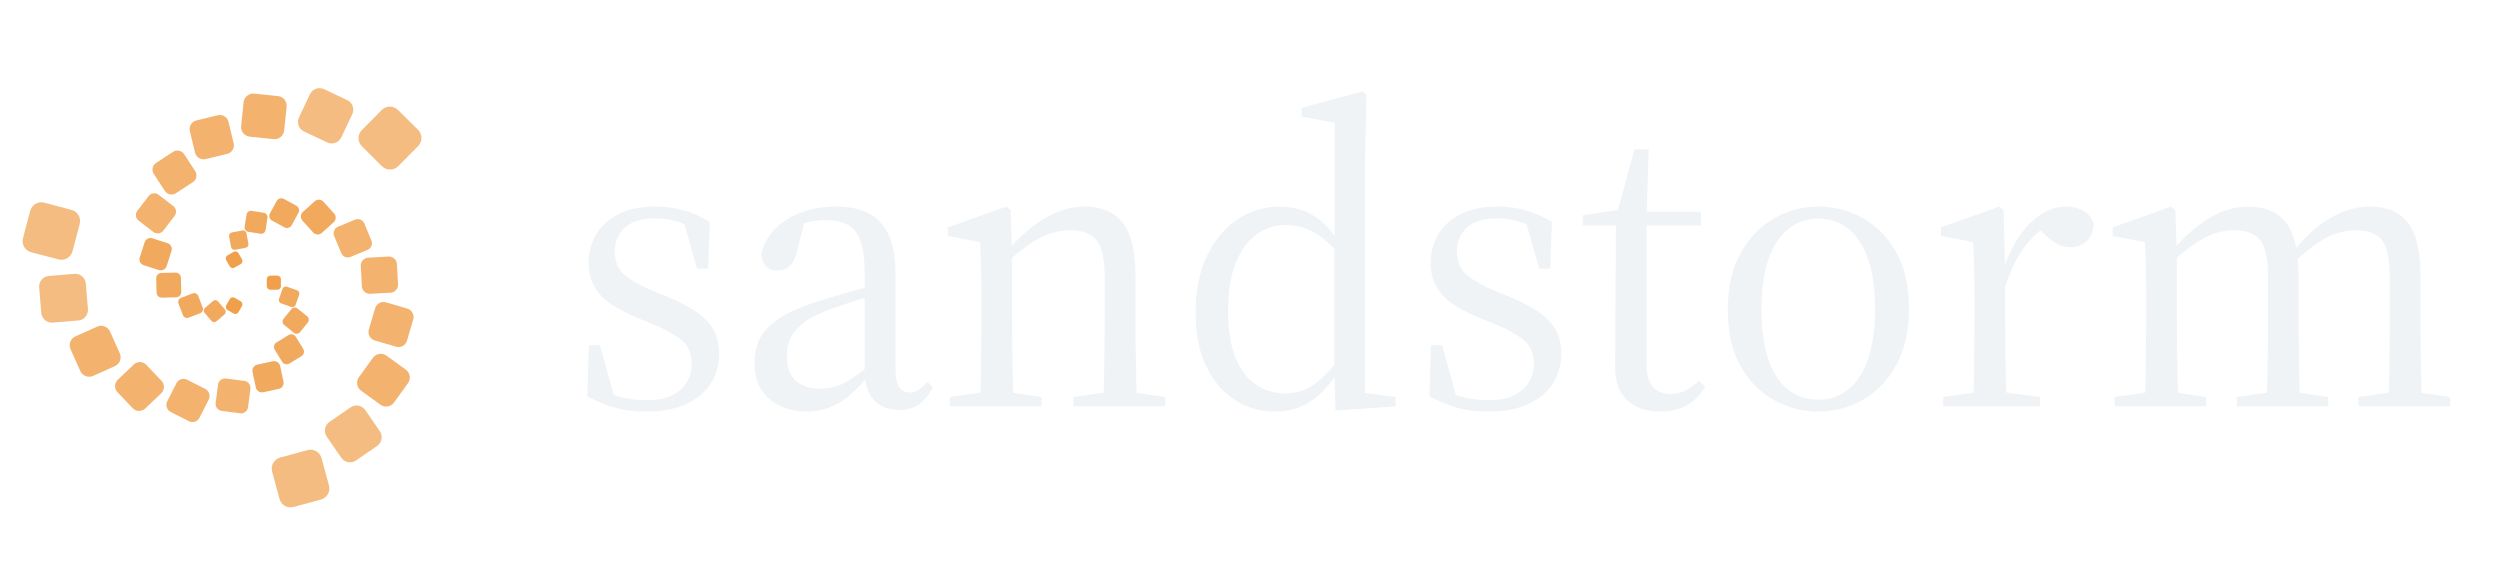
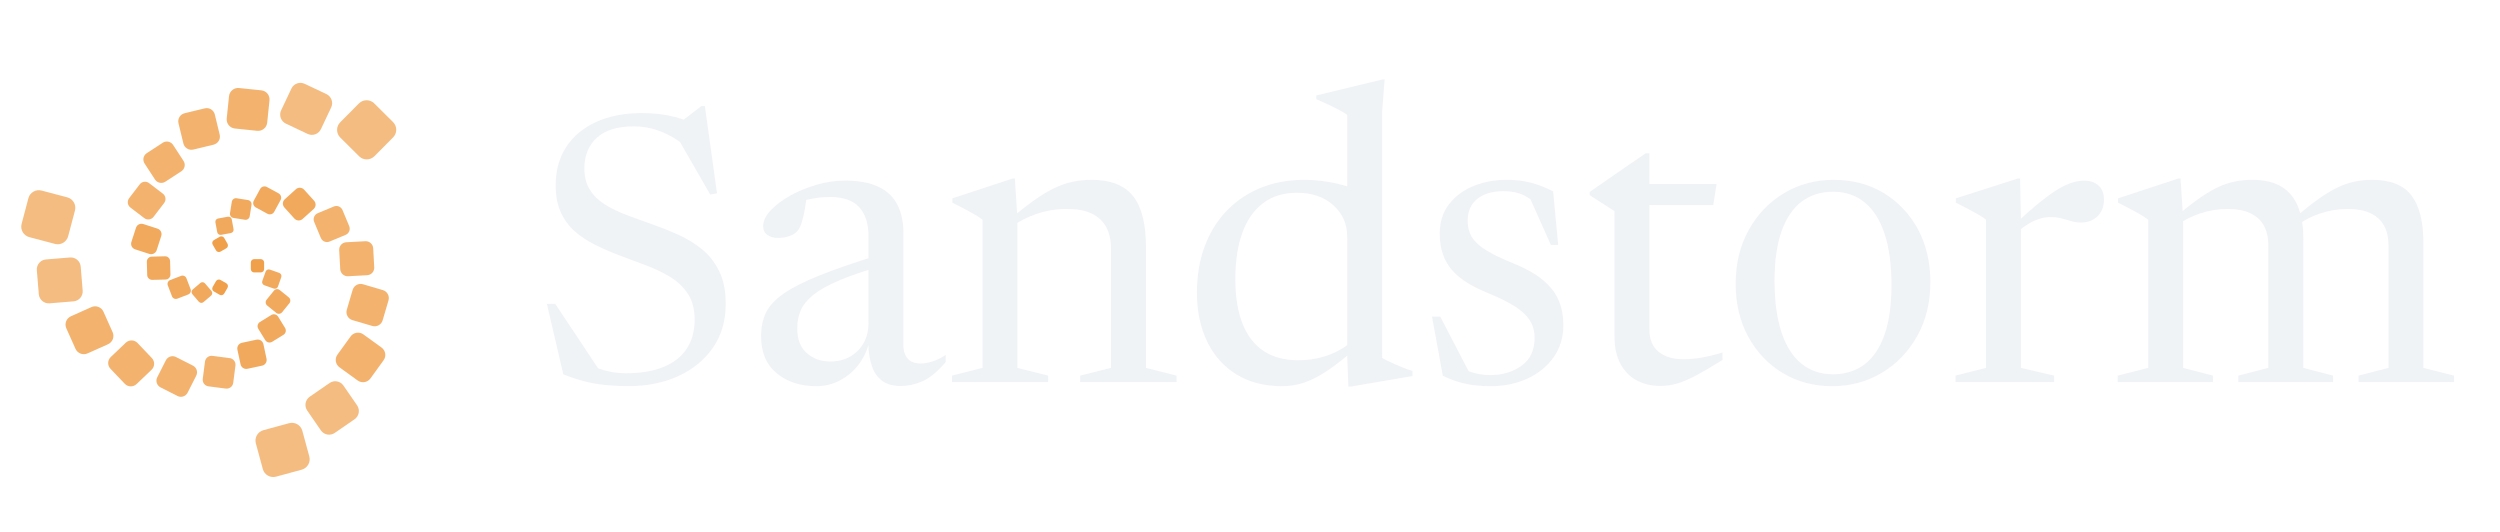
- <svg xmlns="http://www.w3.org/2000/svg" viewBox="0 0 283 64" width="283" height="64" role="img" aria-label="sandstorm">
+ <svg xmlns="http://www.w3.org/2000/svg" viewBox="0 0 301 64" width="301" height="64" role="img" aria-label="Sandstorm">
  <g transform="translate(2, 6)" fill="#f0a04b">
    <rect x="28.2" y="25.2" width="1.6" height="1.6" rx="0.4" transform="rotate(0.0 29.00 26.00)" opacity="1.0" />
    <rect x="29.7" y="26.6" width="2.0" height="2.0" rx="0.4" transform="rotate(19.5 30.71 27.67)" opacity="0.9" />
    <rect x="30.2" y="29.1" width="2.4" height="2.4" rx="0.5" transform="rotate(39.0 31.44 30.40)" opacity="0.9" />
    <rect x="29.2" y="32.2" width="2.8" height="2.8" rx="0.6" transform="rotate(58.4 30.71 33.67)" opacity="0.9" />
    <rect x="26.6" y="35.1" width="3.2" height="3.2" rx="0.7" transform="rotate(77.9 28.30 36.76)" opacity="0.9" />
    <rect x="22.4" y="37.0" width="3.7" height="3.7" rx="0.8" transform="rotate(97.4 24.33 38.89)" opacity="0.8" />
    <rect x="17.1" y="37.3" width="4.1" height="4.1" rx="0.9" transform="rotate(116.9 19.22 39.38)" opacity="0.8" />
    <rect x="11.4" y="35.4" width="4.5" height="4.5" rx="1.0" transform="rotate(136.4 13.70 37.73)" opacity="0.8" />
    <rect x="6.1" y="31.3" width="4.9" height="4.9" rx="1.1" transform="rotate(155.9 8.66 33.78)" opacity="0.8" />
    <rect x="2.3" y="25.0" width="5.3" height="5.3" rx="1.2" transform="rotate(175.3 5.07 27.71)" opacity="0.7" />
    <rect x="0.8" y="17.2" width="5.8" height="5.8" rx="1.3" transform="rotate(194.8 3.76 20.12)" opacity="0.7" />
    <rect x="23.7" y="27.8" width="1.6" height="1.6" rx="0.4" transform="rotate(120.0 24.50 28.60)" opacity="1.0" />
    <rect x="21.1" y="28.2" width="2.0" height="2.0" rx="0.4" transform="rotate(139.5 22.20 29.25)" opacity="0.9" />
    <rect x="18.2" y="27.2" width="2.4" height="2.4" rx="0.5" transform="rotate(159.0 19.47 28.51)" opacity="0.9" />
    <rect x="15.5" y="24.8" width="2.8" height="2.8" rx="0.6" transform="rotate(178.5 17.00 26.24)" opacity="0.9" />
    <rect x="13.8" y="20.9" width="3.2" height="3.2" rx="0.7" transform="rotate(197.9 15.53 22.62)" opacity="0.9" />
    <rect x="13.8" y="16.2" width="3.7" height="3.7" rx="0.8" transform="rotate(217.4 15.67 18.10)" opacity="0.8" />
    <rect x="15.7" y="11.3" width="4.1" height="4.1" rx="0.9" transform="rotate(236.9 17.80 13.44)" opacity="0.8" />
    <rect x="19.7" y="7.2" width="4.5" height="4.5" rx="1.0" transform="rotate(256.4 21.99 9.48)" opacity="0.8" />
    <rect x="25.4" y="4.6" width="4.9" height="4.9" rx="1.1" transform="rotate(275.9 27.93 7.10)" opacity="0.8" />
    <rect x="32.2" y="4.3" width="5.3" height="5.3" rx="1.2" transform="rotate(295.3 34.98 7.02)" opacity="0.7" />
    <rect x="39.3" y="6.7" width="5.8" height="5.8" rx="1.3" transform="rotate(314.8 42.21 9.68)" opacity="0.7" />
    <rect x="23.7" y="22.6" width="1.6" height="1.6" rx="0.4" transform="rotate(240.0 24.50 23.40)" opacity="1.0" />
    <rect x="24.0" y="20.0" width="2.0" height="2.0" rx="0.4" transform="rotate(259.5 25.09 21.08)" opacity="0.9" />
    <rect x="25.8" y="17.8" width="2.4" height="2.4" rx="0.5" transform="rotate(279.0 27.09 19.09)" opacity="0.9" />
    <rect x="28.8" y="16.6" width="2.8" height="2.8" rx="0.6" transform="rotate(298.5 30.29 18.09)" opacity="0.9" />
    <rect x="32.5" y="16.9" width="3.2" height="3.2" rx="0.7" transform="rotate(317.9 34.16 18.63)" opacity="0.9" />
    <rect x="36.1" y="19.1" width="3.7" height="3.7" rx="0.8" transform="rotate(337.4 38.00 21.00)" opacity="0.8" />
    <rect x="38.9" y="23.1" width="4.1" height="4.1" rx="0.9" transform="rotate(356.9 40.98 25.18)" opacity="0.8" />
    <rect x="40.0" y="28.5" width="4.5" height="4.5" rx="1.0" transform="rotate(376.4 42.31 30.79)" opacity="0.8" />
    <rect x="38.9" y="34.6" width="4.9" height="4.9" rx="1.1" transform="rotate(395.9 41.40 37.13)" opacity="0.8" />
    <rect x="35.2" y="40.5" width="5.3" height="5.3" rx="1.2" transform="rotate(415.4 37.95 43.27)" opacity="0.7" />
    <rect x="29.1" y="45.3" width="5.8" height="5.8" rx="1.3" transform="rotate(434.8 32.03 48.20)" opacity="0.7" />
  </g>
-   <path fill="#f0f3f6" d="M73.2 46.59Q71.15 46.59 69.65 46.17Q68.16 45.75 66.48 44.87L66.66 39.08H67.92L69.64 45.3H67.91V43.93Q69.07 44.64 70.33 44.97Q71.59 45.3 73.23 45.3Q74.95 45.3 76.06 44.75Q77.18 44.19 77.74 43.25Q78.3 42.31 78.3 41.19Q78.3 39.35 77.01 38.38Q75.72 37.41 73.77 36.64L72.16 35.99Q70.71 35.39 69.44 34.61Q68.17 33.83 67.4 32.65Q66.63 31.48 66.63 29.75Q66.63 27.97 67.48 26.54Q68.34 25.1 70.01 24.24Q71.68 23.38 74.14 23.38Q75.97 23.38 77.44 23.82Q78.92 24.26 80.35 25.12L80.16 30.41H78.91L77.34 24.91H79.22V26.41Q78.04 25.53 76.79 25.12Q75.55 24.72 74.12 24.72Q71.88 24.72 70.74 25.77Q69.59 26.83 69.59 28.42Q69.59 30.24 70.79 31.19Q72 32.14 73.97 32.95L75.36 33.51Q77.09 34.21 78.47 35.05Q79.85 35.9 80.63 37.09Q81.41 38.29 81.41 40.06Q81.41 41.89 80.49 43.36Q79.57 44.84 77.74 45.71Q75.91 46.59 73.2 46.59ZM91.26 46.59Q88.82 46.59 87.11 45.18Q85.4 43.77 85.4 41.03Q85.4 39.67 85.95 38.45Q86.5 37.24 88.06 36.15Q89.62 35.05 92.66 34.09Q93.54 33.81 94.59 33.5Q95.63 33.19 96.92 32.83Q98.21 32.47 99.76 32.1V33.16Q97.56 33.8 96.06 34.3Q94.56 34.79 93.62 35.15Q91.56 35.96 90.6 36.85Q89.64 37.74 89.35 38.6Q89.07 39.45 89.07 40.25Q89.07 42.26 90.12 43.13Q91.17 43.99 92.74 43.99Q93.72 43.99 94.58 43.75Q95.44 43.5 96.53 42.79Q97.61 42.08 99.2 40.64L99.67 42.64H98.23Q97.09 44.01 96 44.89Q94.9 45.78 93.74 46.18Q92.58 46.59 91.26 46.59ZM101.83 46.41Q99.95 46.41 98.93 45.29Q97.92 44.18 97.88 42.17V42.03V31.03Q97.88 28.68 97.43 27.34Q96.97 26.01 96 25.47Q95.02 24.92 93.47 24.92Q92.59 24.92 91.67 25.12Q90.75 25.32 89.66 25.72L91.2 24.62L90.2 28.53Q89.97 29.53 89.42 30.08Q88.87 30.63 88.01 30.63Q87.14 30.63 86.69 30.14Q86.25 29.64 86.16 28.8Q86.73 26.33 89.06 24.86Q91.4 23.38 94.64 23.38Q96.95 23.38 98.43 24.19Q99.91 25 100.65 26.72Q101.38 28.44 101.38 31.2V41.76Q101.38 43.26 101.81 43.84Q102.24 44.42 102.94 44.42Q103.56 44.42 103.99 44.13Q104.43 43.84 104.98 43.23L105.6 43.82Q105.01 45.04 104.09 45.73Q103.18 46.41 101.83 46.41ZM107.51 46V44.94L112.31 44.25H113.28L117.91 44.94V46ZM110.92 46Q111 44.9 111.02 43.08Q111.04 41.26 111.07 39.32Q111.09 37.37 111.09 35.85V33.62Q111.09 32.27 111.07 31.24Q111.04 30.2 111.02 29.29Q111 28.37 110.95 27.41L107.29 26.71V25.74L113.91 23.38L114.4 23.8L114.57 28.76V28.84V35.85Q114.57 37.37 114.59 39.32Q114.62 41.26 114.66 43.08Q114.7 44.9 114.75 46ZM121.5 46V44.94L126.29 44.25H127.23L131.9 44.94V46ZM124.87 46Q124.95 44.9 124.97 43.09Q125 41.28 125.02 39.33Q125.05 37.39 125.05 35.85V31.5Q125.05 28.33 124.14 27.2Q123.24 26.07 121.13 26.07Q119.98 26.07 118.86 26.45Q117.74 26.84 116.6 27.61Q115.47 28.38 114.19 29.51L113.73 28.49H113.98Q115.01 27.19 116.41 26.02Q117.8 24.85 119.44 24.11Q121.08 23.38 122.77 23.38Q125.62 23.38 127.08 25.2Q128.54 27.02 128.54 31.39V35.85Q128.54 37.39 128.56 39.33Q128.59 41.28 128.63 43.09Q128.67 44.9 128.72 46ZM144.36 46.59Q141.84 46.59 139.8 45.29Q137.76 43.98 136.55 41.49Q135.34 38.99 135.34 35.39Q135.34 31.62 136.64 28.94Q137.93 26.25 140.1 24.82Q142.27 23.38 144.89 23.38Q146.18 23.38 147.38 23.79Q148.58 24.2 149.68 25.13Q150.77 26.05 151.71 27.64H152.39L152.01 29.17Q150.15 27.09 148.71 26.28Q147.28 25.48 145.48 25.48Q143.74 25.48 142.26 26.53Q140.78 27.58 139.9 29.75Q139.02 31.93 139.02 35.22Q139.02 38.41 139.85 40.47Q140.68 42.52 142.16 43.53Q143.64 44.53 145.49 44.53Q147.42 44.53 148.92 43.39Q150.42 42.25 151.85 40.24L152.18 41.89H151.57Q150.81 43.24 149.74 44.31Q148.68 45.38 147.34 45.99Q146.01 46.59 144.36 46.59ZM151.18 46.48 151.04 41.83V41.7V27.81L151.08 27.35V13.91L147.34 13.19V12.2L154.22 10.35L154.69 10.73L154.5 19.37V44.47L157.98 44.94V46ZM168.52 46.59Q166.48 46.59 164.98 46.17Q163.48 45.75 161.81 44.87L161.99 39.08H163.25L164.97 45.3H163.24V43.93Q164.4 44.64 165.66 44.97Q166.92 45.3 168.55 45.3Q170.28 45.3 171.39 44.75Q172.51 44.19 173.07 43.25Q173.63 42.31 173.63 41.19Q173.63 39.35 172.34 38.38Q171.05 37.41 169.1 36.64L167.49 35.99Q166.03 35.39 164.76 34.61Q163.49 33.83 162.72 32.65Q161.95 31.48 161.95 29.75Q161.95 27.97 162.81 26.54Q163.67 25.1 165.34 24.24Q167.01 23.38 169.47 23.38Q171.3 23.38 172.77 23.82Q174.25 24.26 175.68 25.12L175.49 30.41H174.24L172.67 24.91H174.55V26.41Q173.36 25.53 172.12 25.12Q170.88 24.72 169.45 24.72Q167.21 24.72 166.06 25.77Q164.92 26.83 164.92 28.42Q164.92 30.24 166.12 31.19Q167.32 32.14 169.3 32.95L170.69 33.51Q172.42 34.21 173.8 35.05Q175.18 35.9 175.96 37.09Q176.74 38.29 176.74 40.06Q176.74 41.89 175.82 43.36Q174.9 44.84 173.07 45.71Q171.24 46.59 168.52 46.59ZM184.76 25.54V23.97H192.55V25.54ZM187.94 46.59Q185.61 46.59 184.22 45.33Q182.83 44.07 182.83 41.56Q182.83 40.34 182.84 39.28Q182.85 38.23 182.85 36.67L182.92 25.54H179.17V24.37L184.68 23.55L182.88 24.76L185.02 16.91H186.63L186.39 24.66V25.09V41.13Q186.39 42.99 187.11 43.79Q187.83 44.6 189.06 44.6Q189.98 44.6 190.78 44.21Q191.57 43.83 192.31 43.1L193.03 43.78Q192.51 44.66 191.79 45.29Q191.08 45.91 190.15 46.25Q189.22 46.59 187.94 46.59ZM205.84 46.59Q203.15 46.59 200.82 45.3Q198.48 44.02 197.03 41.45Q195.58 38.89 195.58 35.09Q195.58 31.27 197.03 28.66Q198.48 26.05 200.82 24.72Q203.15 23.38 205.84 23.38Q208.52 23.38 210.85 24.68Q213.19 25.98 214.65 28.54Q216.1 31.11 216.1 34.96Q216.1 38.72 214.65 41.34Q213.19 43.95 210.85 45.27Q208.52 46.59 205.84 46.59ZM205.84 45.24Q207.83 45.24 209.27 44.05Q210.71 42.86 211.48 40.57Q212.25 38.27 212.25 34.96Q212.25 31.62 211.48 29.37Q210.71 27.11 209.27 25.93Q207.83 24.75 205.84 24.75Q203.84 24.75 202.38 25.95Q200.92 27.14 200.16 29.45Q199.4 31.76 199.4 35.09Q199.4 38.37 200.16 40.63Q200.92 42.89 202.38 44.07Q203.84 45.24 205.84 45.24ZM219.96 46V44.94L224.75 44.25H225.75L230.92 44.94V46ZM223.33 46Q223.41 44.9 223.44 43.08Q223.46 41.26 223.48 39.32Q223.51 37.37 223.51 35.85V33.62Q223.51 32.27 223.48 31.24Q223.46 30.2 223.44 29.29Q223.41 28.37 223.36 27.41L219.71 26.71V25.74L226.33 23.38L226.81 23.8L226.98 30.7V30.83V35.85Q226.98 37.37 227.01 39.32Q227.03 41.26 227.07 43.08Q227.11 44.9 227.16 46ZM226.72 33.5 226.1 30.64H226.73Q227.53 28.24 228.65 26.64Q229.77 25.05 231.12 24.22Q232.47 23.38 233.92 23.38Q234.99 23.38 235.83 23.85Q236.67 24.31 237 25.29Q236.97 26.57 236.22 27.28Q235.48 27.99 234.37 27.99Q233.59 27.99 232.92 27.64Q232.25 27.3 231.61 26.69L230.42 25.5L232.43 25.17Q230.63 25.99 229.08 28.11Q227.54 30.22 226.72 33.5ZM239.37 46V44.94L244.16 44.25H245.13L249.76 44.94V46ZM242.77 46Q242.85 44.9 242.88 43.08Q242.9 41.26 242.92 39.32Q242.95 37.37 242.95 35.85V33.62Q242.95 32.27 242.92 31.24Q242.9 30.2 242.88 29.29Q242.85 28.37 242.8 27.41L239.15 26.71V25.74L245.77 23.38L246.25 23.8L246.42 28.66V28.85V35.85Q246.42 37.37 246.45 39.32Q246.47 41.26 246.51 43.08Q246.55 44.9 246.6 46ZM253.2 46V44.94L257.96 44.25H258.93L263.56 44.94V46ZM256.53 46Q256.61 44.9 256.66 43.09Q256.7 41.28 256.72 39.33Q256.74 37.39 256.74 35.85V31.5Q256.74 28.34 255.87 27.2Q254.99 26.07 252.88 26.07Q251.72 26.07 250.63 26.45Q249.53 26.84 248.42 27.62Q247.31 28.39 246.04 29.51L245.55 28.55H245.81Q246.83 27.23 248.19 26.05Q249.55 24.86 251.18 24.12Q252.8 23.38 254.5 23.38Q257.35 23.38 258.78 25.2Q260.2 27.02 260.2 31.39V35.85Q260.2 37.39 260.23 39.33Q260.25 41.28 260.29 43.09Q260.33 44.9 260.38 46ZM266.96 46V44.94L271.75 44.25H272.69L277.36 44.94V46ZM270.33 46Q270.41 44.9 270.45 43.09Q270.49 41.28 270.5 39.33Q270.51 37.39 270.51 35.85V31.48Q270.51 28.28 269.63 27.17Q268.75 26.07 266.64 26.07Q265.52 26.07 264.43 26.44Q263.34 26.82 262.23 27.59Q261.12 28.36 259.84 29.55L259.25 28.58H259.5Q260.56 27.19 261.95 26Q263.33 24.8 264.96 24.09Q266.58 23.38 268.29 23.38Q271.09 23.38 272.54 25.17Q274 26.95 274 31.24V35.85Q274 37.39 274.02 39.33Q274.05 41.28 274.09 43.09Q274.13 44.9 274.18 46Z" />
+   <path fill="#f0f3f6" d="M84.94 15.57 81.76 14.84 84.44 12.77H84.87L86.33 23.28L85.51 23.43L81.28 16.07L82.45 17.54Q81.1 16.43 79.55 15.83Q78.01 15.22 76.29 15.22Q73.32 15.22 71.84 16.61Q70.36 17.99 70.36 20.26Q70.36 21.8 71.03 22.85Q71.69 23.9 72.84 24.62Q73.99 25.34 75.44 25.88Q76.9 26.43 78.5 26.99Q80.09 27.55 81.66 28.25Q83.23 28.96 84.53 30.01Q85.82 31.06 86.6 32.66Q87.38 34.25 87.38 36.59Q87.38 39.65 85.84 41.87Q84.29 44.09 81.66 45.29Q79.02 46.49 75.71 46.49Q73.4 46.49 71.58 46.18Q69.77 45.86 67.82 45.07L65.84 36.58H66.85L72.66 45.31L68.82 42.81Q70.69 43.86 72.19 44.4Q73.68 44.94 75.36 44.94Q78 44.94 79.85 44.19Q81.69 43.45 82.66 42.01Q83.63 40.58 83.63 38.48Q83.63 36.61 82.82 35.38Q82 34.14 80.66 33.33Q79.32 32.52 77.73 31.93Q76.13 31.34 74.57 30.75Q73 30.15 71.62 29.46Q70.24 28.77 69.17 27.83Q68.11 26.88 67.51 25.54Q66.9 24.2 66.9 22.31Q66.9 19.63 68.17 17.69Q69.45 15.74 71.78 14.68Q74.12 13.61 77.3 13.61Q79.45 13.61 81.26 14.08Q83.07 14.55 84.94 15.57ZM106.13 30.6 106.45 31.94Q103.16 32.86 101.1 33.74Q99.04 34.61 97.93 35.5Q96.83 36.39 96.41 37.37Q95.99 38.35 95.99 39.53Q95.99 41.5 97.14 42.51Q98.29 43.52 99.95 43.52Q101.29 43.52 102.32 42.95Q103.36 42.37 103.96 41.33Q104.56 40.28 104.56 38.89V28.43Q104.56 26.17 103.44 24.94Q102.31 23.72 99.92 23.72Q98.89 23.72 97.76 23.93Q96.63 24.14 95.83 24.54L97.14 23.48Q97.06 24.31 96.91 25.18Q96.76 26.05 96.54 26.75Q96.33 27.45 96.02 27.81Q95.67 28.22 95.03 28.43Q94.39 28.65 93.73 28.65Q92.88 28.65 92.38 28.28Q91.88 27.92 91.88 27.24Q91.88 26.3 92.78 25.33Q93.69 24.37 95.14 23.55Q96.6 22.74 98.32 22.24Q100.04 21.74 101.68 21.74Q104.24 21.74 105.8 22.5Q107.36 23.26 108.06 24.67Q108.77 26.07 108.77 28.02V41.46Q108.77 42.27 109.02 42.77Q109.27 43.28 109.73 43.52Q110.19 43.76 110.81 43.76Q111.55 43.76 112.31 43.5Q113.08 43.25 113.87 42.73V43.59Q112.35 45.36 111.04 45.92Q109.74 46.48 108.45 46.48Q107.09 46.48 106.23 45.87Q105.38 45.26 104.98 44.1Q104.58 42.95 104.54 41.35L104.64 41.25Q104.26 42.77 103.33 43.96Q102.41 45.14 101.1 45.82Q99.8 46.5 98.27 46.5Q95.41 46.5 93.52 44.95Q91.63 43.4 91.63 40.47Q91.63 38.92 92.19 37.7Q92.75 36.49 94.29 35.39Q95.83 34.3 98.69 33.15Q101.55 32 106.13 30.6ZM122.5 26.24V44.29L126.2 45.22V46H114.62V45.22L118.29 44.29V26.45Q117.89 26.13 117.12 25.7Q116.36 25.26 114.66 24.4V23.88L121.92 21.49H122.19ZM130.05 45.22 133.76 44.29V29.95Q133.76 28.4 133.18 27.33Q132.6 26.27 131.43 25.71Q130.26 25.16 128.47 25.16Q126.5 25.16 124.75 25.78Q123 26.4 122.04 27.16L121.45 26.52Q123.15 25.08 124.48 24.13Q125.82 23.18 126.95 22.64Q128.08 22.1 129.16 21.88Q130.24 21.65 131.45 21.65Q134.86 21.65 136.42 23.6Q137.98 25.56 137.98 29.79V44.29L141.66 45.22V46H130.05ZM162.2 28.51Q162.2 26.21 160.53 24.71Q158.86 23.21 156.13 23.21Q153.77 23.21 152.12 24.43Q150.46 25.66 149.6 27.98Q148.74 30.29 148.74 33.59Q148.74 36.83 149.62 39.01Q150.5 41.19 152.18 42.28Q153.86 43.37 156.27 43.37Q158.32 43.37 160.11 42.69Q161.9 42.01 163.57 40.43L163.8 41.45Q162.13 42.94 160.82 43.92Q159.51 44.91 158.41 45.47Q157.32 46.03 156.33 46.27Q155.35 46.5 154.38 46.5Q151.16 46.5 148.86 45.08Q146.57 43.67 145.34 41.13Q144.11 38.6 144.11 35.26Q144.11 32.05 145.09 29.53Q146.06 27.01 147.81 25.25Q149.56 23.49 151.9 22.57Q154.24 21.65 156.98 21.65Q158.34 21.65 159.7 21.86Q161.06 22.07 162.41 22.5Q163.76 22.94 165.04 23.64L162.2 24.63V13.83Q161.9 13.6 161.29 13.28Q160.68 12.95 159.94 12.6Q159.21 12.25 158.48 11.94V11.49L166.47 9.56H166.71L166.41 13.51V43.08Q166.64 43.24 167.09 43.45Q167.54 43.67 168.07 43.9Q168.61 44.13 169.14 44.34Q169.66 44.54 170.06 44.65V45.28L162.62 46.55H162.34L162.2 42.93ZM181.41 21.65Q182.99 21.65 184.27 21.98Q185.55 22.31 187 23.03L187.61 29.49H186.72L183.81 22.97L185.66 25.16Q184.48 24.01 183.46 23.51Q182.45 23.02 181.07 23.02Q179.02 23.02 177.86 23.95Q176.71 24.87 176.71 26.6Q176.71 27.71 177.22 28.54Q177.73 29.38 178.93 30.12Q180.12 30.86 182.19 31.7Q183.73 32.32 184.87 33.05Q186.01 33.79 186.75 34.68Q187.5 35.57 187.86 36.67Q188.23 37.78 188.23 39.15Q188.23 41.39 187.04 43.04Q185.85 44.7 183.87 45.6Q181.88 46.5 179.45 46.5Q177.73 46.5 176.37 46.19Q175 45.88 173.71 45.24L172.41 38.12H173.41L177.23 45.47L175.25 43.89Q176.02 44.36 176.7 44.64Q177.38 44.91 178.05 45.03Q178.72 45.16 179.4 45.16Q181.61 45.16 183.18 44.04Q184.76 42.92 184.76 40.67Q184.76 39.68 184.38 38.92Q184 38.16 183.26 37.53Q182.51 36.9 181.41 36.33Q180.32 35.75 178.87 35.17Q176.94 34.37 175.72 33.38Q174.5 32.4 173.92 31.11Q173.34 29.81 173.34 28.12Q173.34 26.05 174.44 24.61Q175.54 23.17 177.37 22.41Q179.2 21.65 181.41 21.65ZM198.59 39.67Q198.59 41.45 199.7 42.35Q200.8 43.25 202.69 43.25Q203.7 43.25 204.82 43.06Q205.95 42.87 207.39 42.44V43.34Q205.42 44.57 204.13 45.25Q202.83 45.93 201.87 46.2Q200.9 46.47 199.89 46.47Q198.37 46.47 197.13 45.84Q195.88 45.2 195.13 43.87Q194.38 42.53 194.38 40.43V25.42L191.4 23.5V23.11Q191.77 22.85 192.29 22.49Q192.8 22.14 193.43 21.7Q194.07 21.26 194.81 20.74Q195.55 20.22 196.39 19.65Q197.23 19.07 198.15 18.45H198.59V22.99ZM197.1 24.69V22.15H206.68L206.28 24.69ZM220.69 45.06Q222.89 45.06 224.47 43.88Q226.05 42.69 226.89 40.3Q227.73 37.92 227.73 34.34Q227.73 30.65 226.9 28.15Q226.07 25.65 224.5 24.37Q222.94 23.09 220.7 23.09Q218.5 23.09 216.93 24.27Q215.35 25.46 214.5 27.85Q213.66 30.23 213.66 33.82Q213.66 37.48 214.49 39.99Q215.32 42.5 216.89 43.78Q218.47 45.06 220.69 45.06ZM220.6 46.5Q217.3 46.5 214.66 44.93Q212.03 43.35 210.5 40.57Q208.97 37.78 208.97 34.16Q208.97 30.51 210.55 27.68Q212.12 24.85 214.8 23.25Q217.47 21.65 220.8 21.65Q224.15 21.65 226.77 23.22Q229.39 24.8 230.91 27.57Q232.42 30.35 232.42 33.99Q232.42 37.64 230.83 40.47Q229.24 43.3 226.56 44.9Q223.87 46.5 220.6 46.5ZM250.91 21.75Q252.09 21.75 252.7 22.37Q253.32 22.98 253.32 24.03Q253.32 25.28 252.55 26.04Q251.77 26.8 250.51 26.8Q249.96 26.8 249.4 26.63Q248.85 26.46 248.23 26.3Q247.61 26.14 246.85 26.14Q246.19 26.14 245.52 26.36Q244.85 26.58 244.2 26.97Q243.56 27.36 242.95 27.89L242.73 26.88Q244.44 25.26 245.71 24.26Q246.97 23.25 247.91 22.7Q248.85 22.16 249.57 21.96Q250.29 21.75 250.91 21.75ZM243.32 26.24V44.29L247.32 45.22V46H235.44V45.22L239.11 44.29V26.45Q238.79 26.19 238.3 25.9Q237.8 25.61 237.11 25.24Q236.41 24.86 235.48 24.4V23.88L242.95 21.49H243.22ZM262.85 26.24V44.29L266.44 45.22V46H254.97V45.22L258.64 44.29V26.45Q258.24 26.13 257.47 25.7Q256.71 25.26 255.01 24.4V23.88L262.27 21.49H262.54ZM277.32 28.64V44.29L280.9 45.22V46H269.49V45.22L273.1 44.29V29.57Q273.1 28.1 272.54 27.12Q271.99 26.15 270.9 25.66Q269.82 25.16 268.24 25.16Q266.49 25.16 264.87 25.71Q263.24 26.27 262.35 27L261.79 26.23Q263.4 24.87 264.64 23.98Q265.89 23.09 266.95 22.58Q268.01 22.07 269.03 21.86Q270.05 21.65 271.18 21.65Q273.37 21.65 274.72 22.49Q276.07 23.33 276.69 24.89Q277.32 26.45 277.32 28.64ZM291.78 29.24V44.29L295.47 45.22V46H283.96V45.22L287.57 44.29V29.57Q287.57 28.09 287.01 27.12Q286.45 26.15 285.37 25.66Q284.29 25.16 282.7 25.16Q280.96 25.16 279.33 25.71Q277.71 26.27 276.81 27L276.26 26.23Q277.86 24.87 279.11 23.98Q280.36 23.09 281.42 22.58Q282.48 22.07 283.5 21.86Q284.51 21.65 285.64 21.65Q288.9 21.65 290.34 23.53Q291.78 25.41 291.78 29.24Z" />
</svg>
